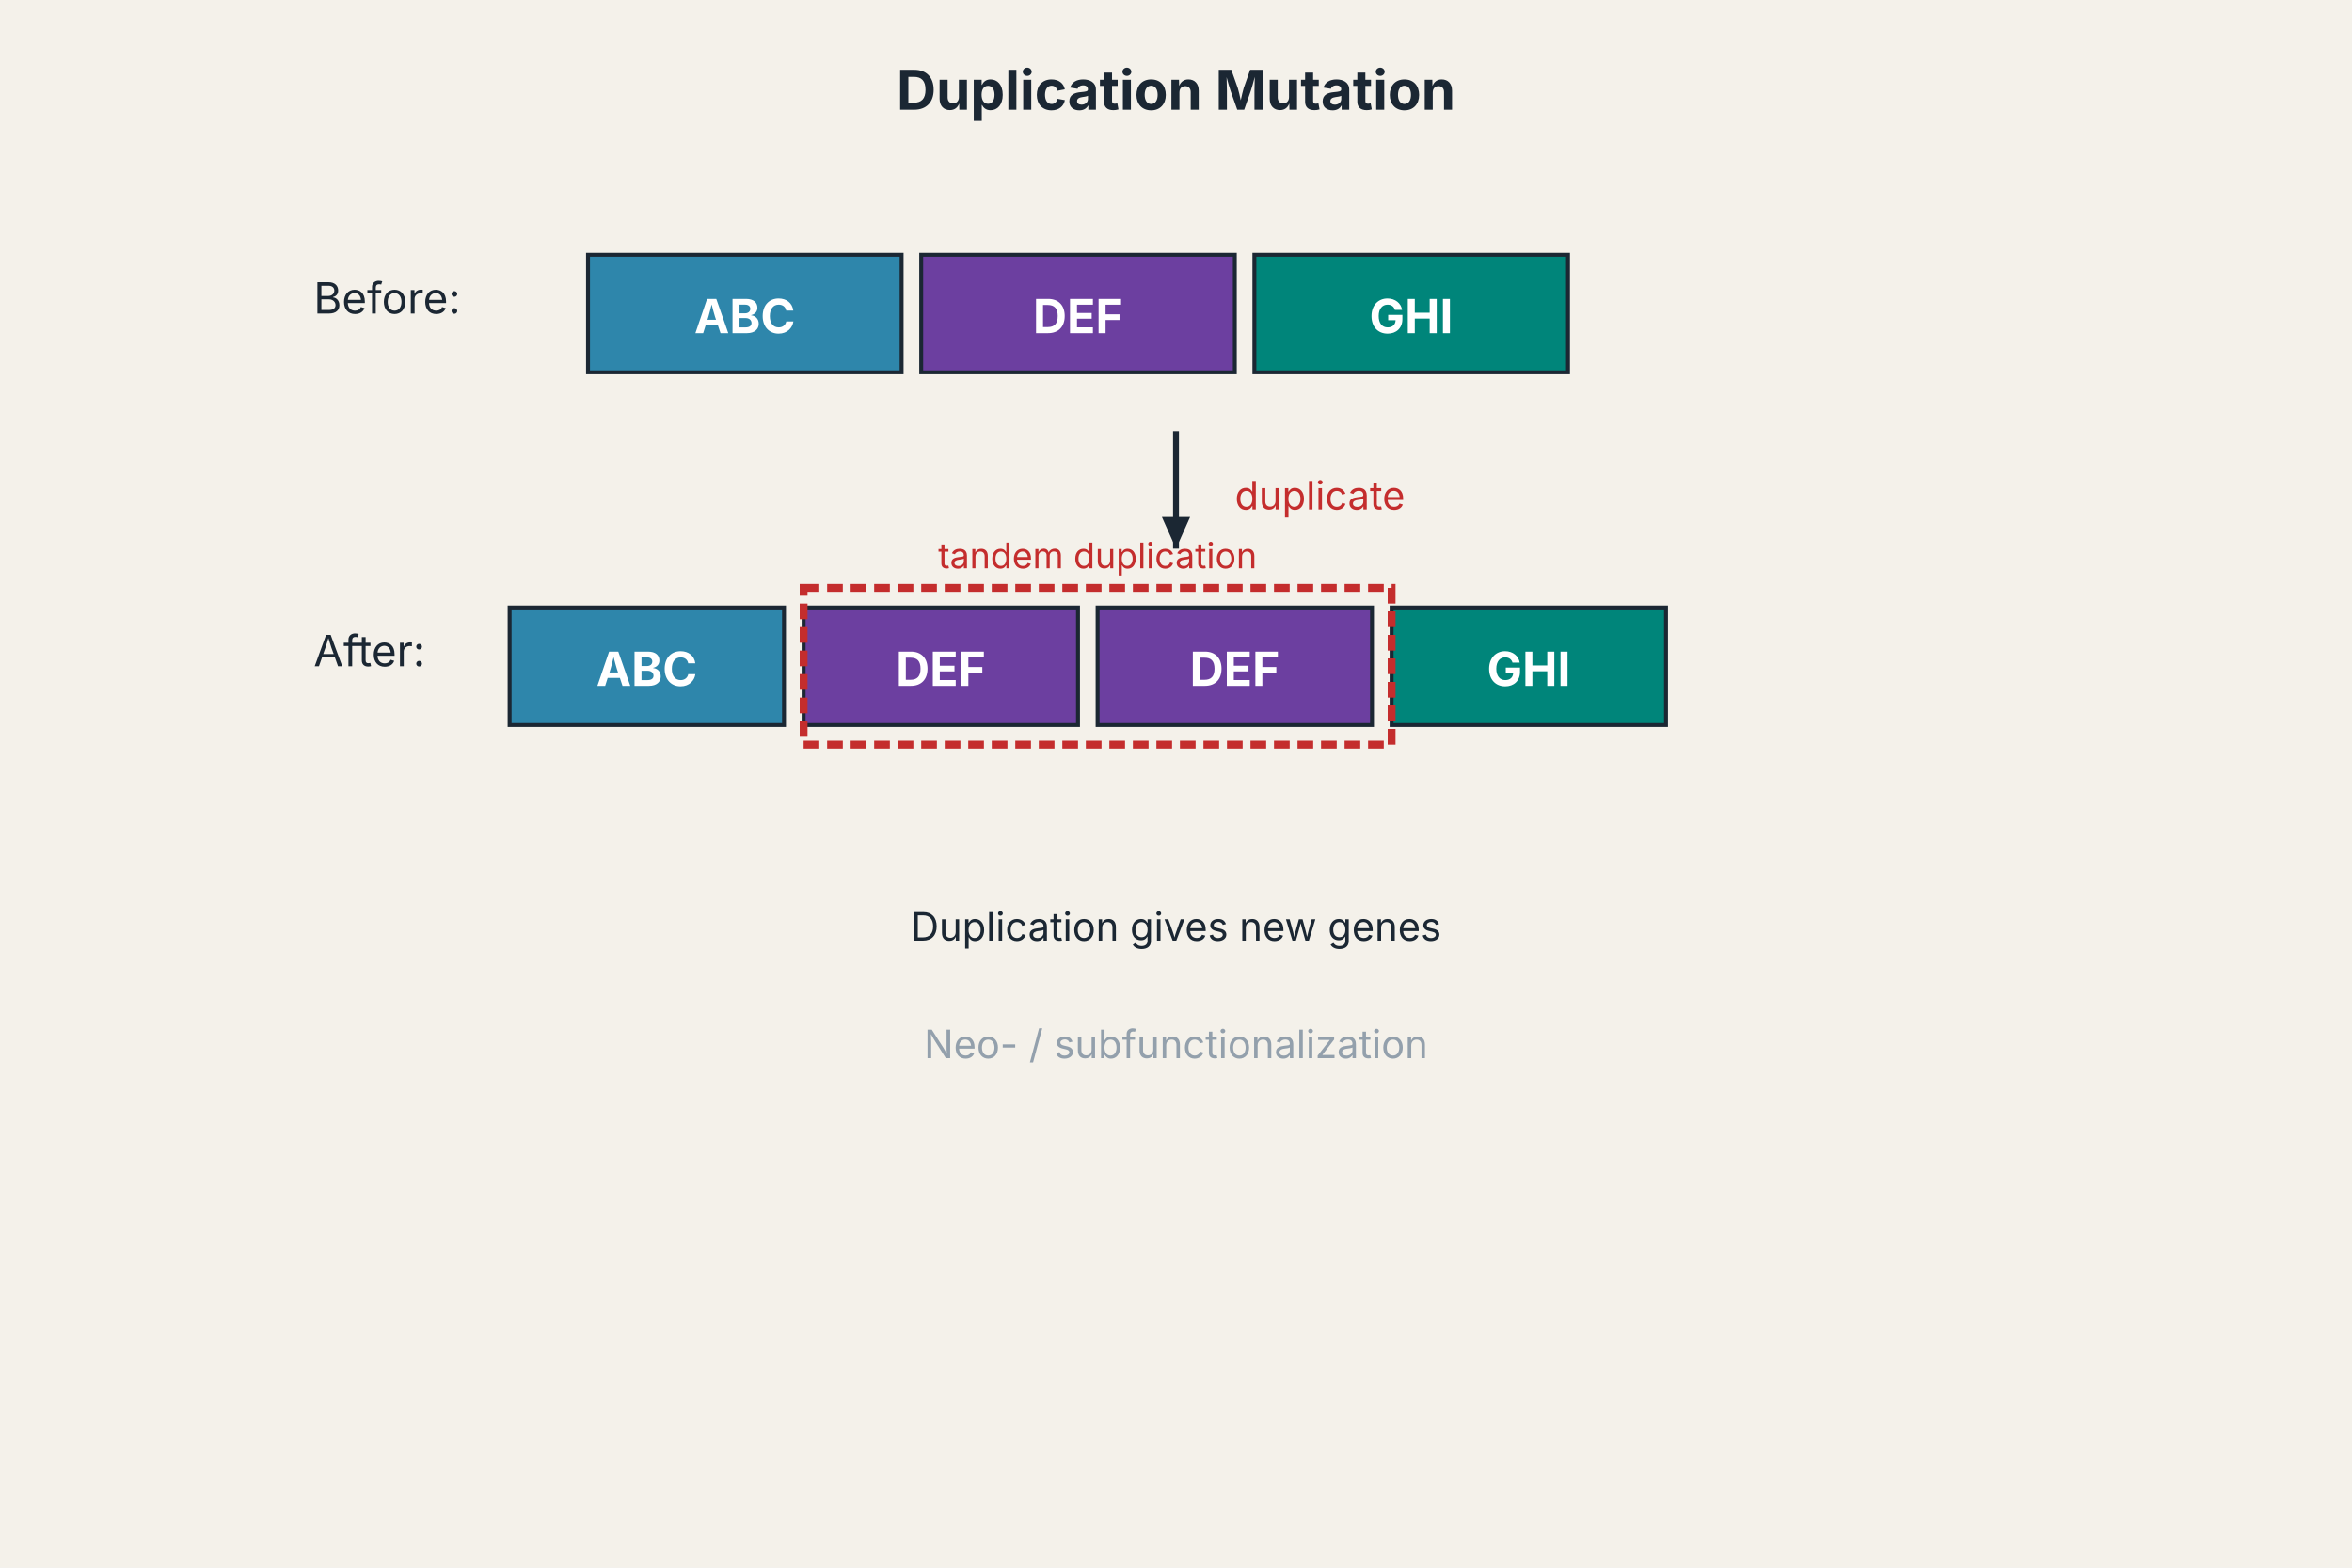
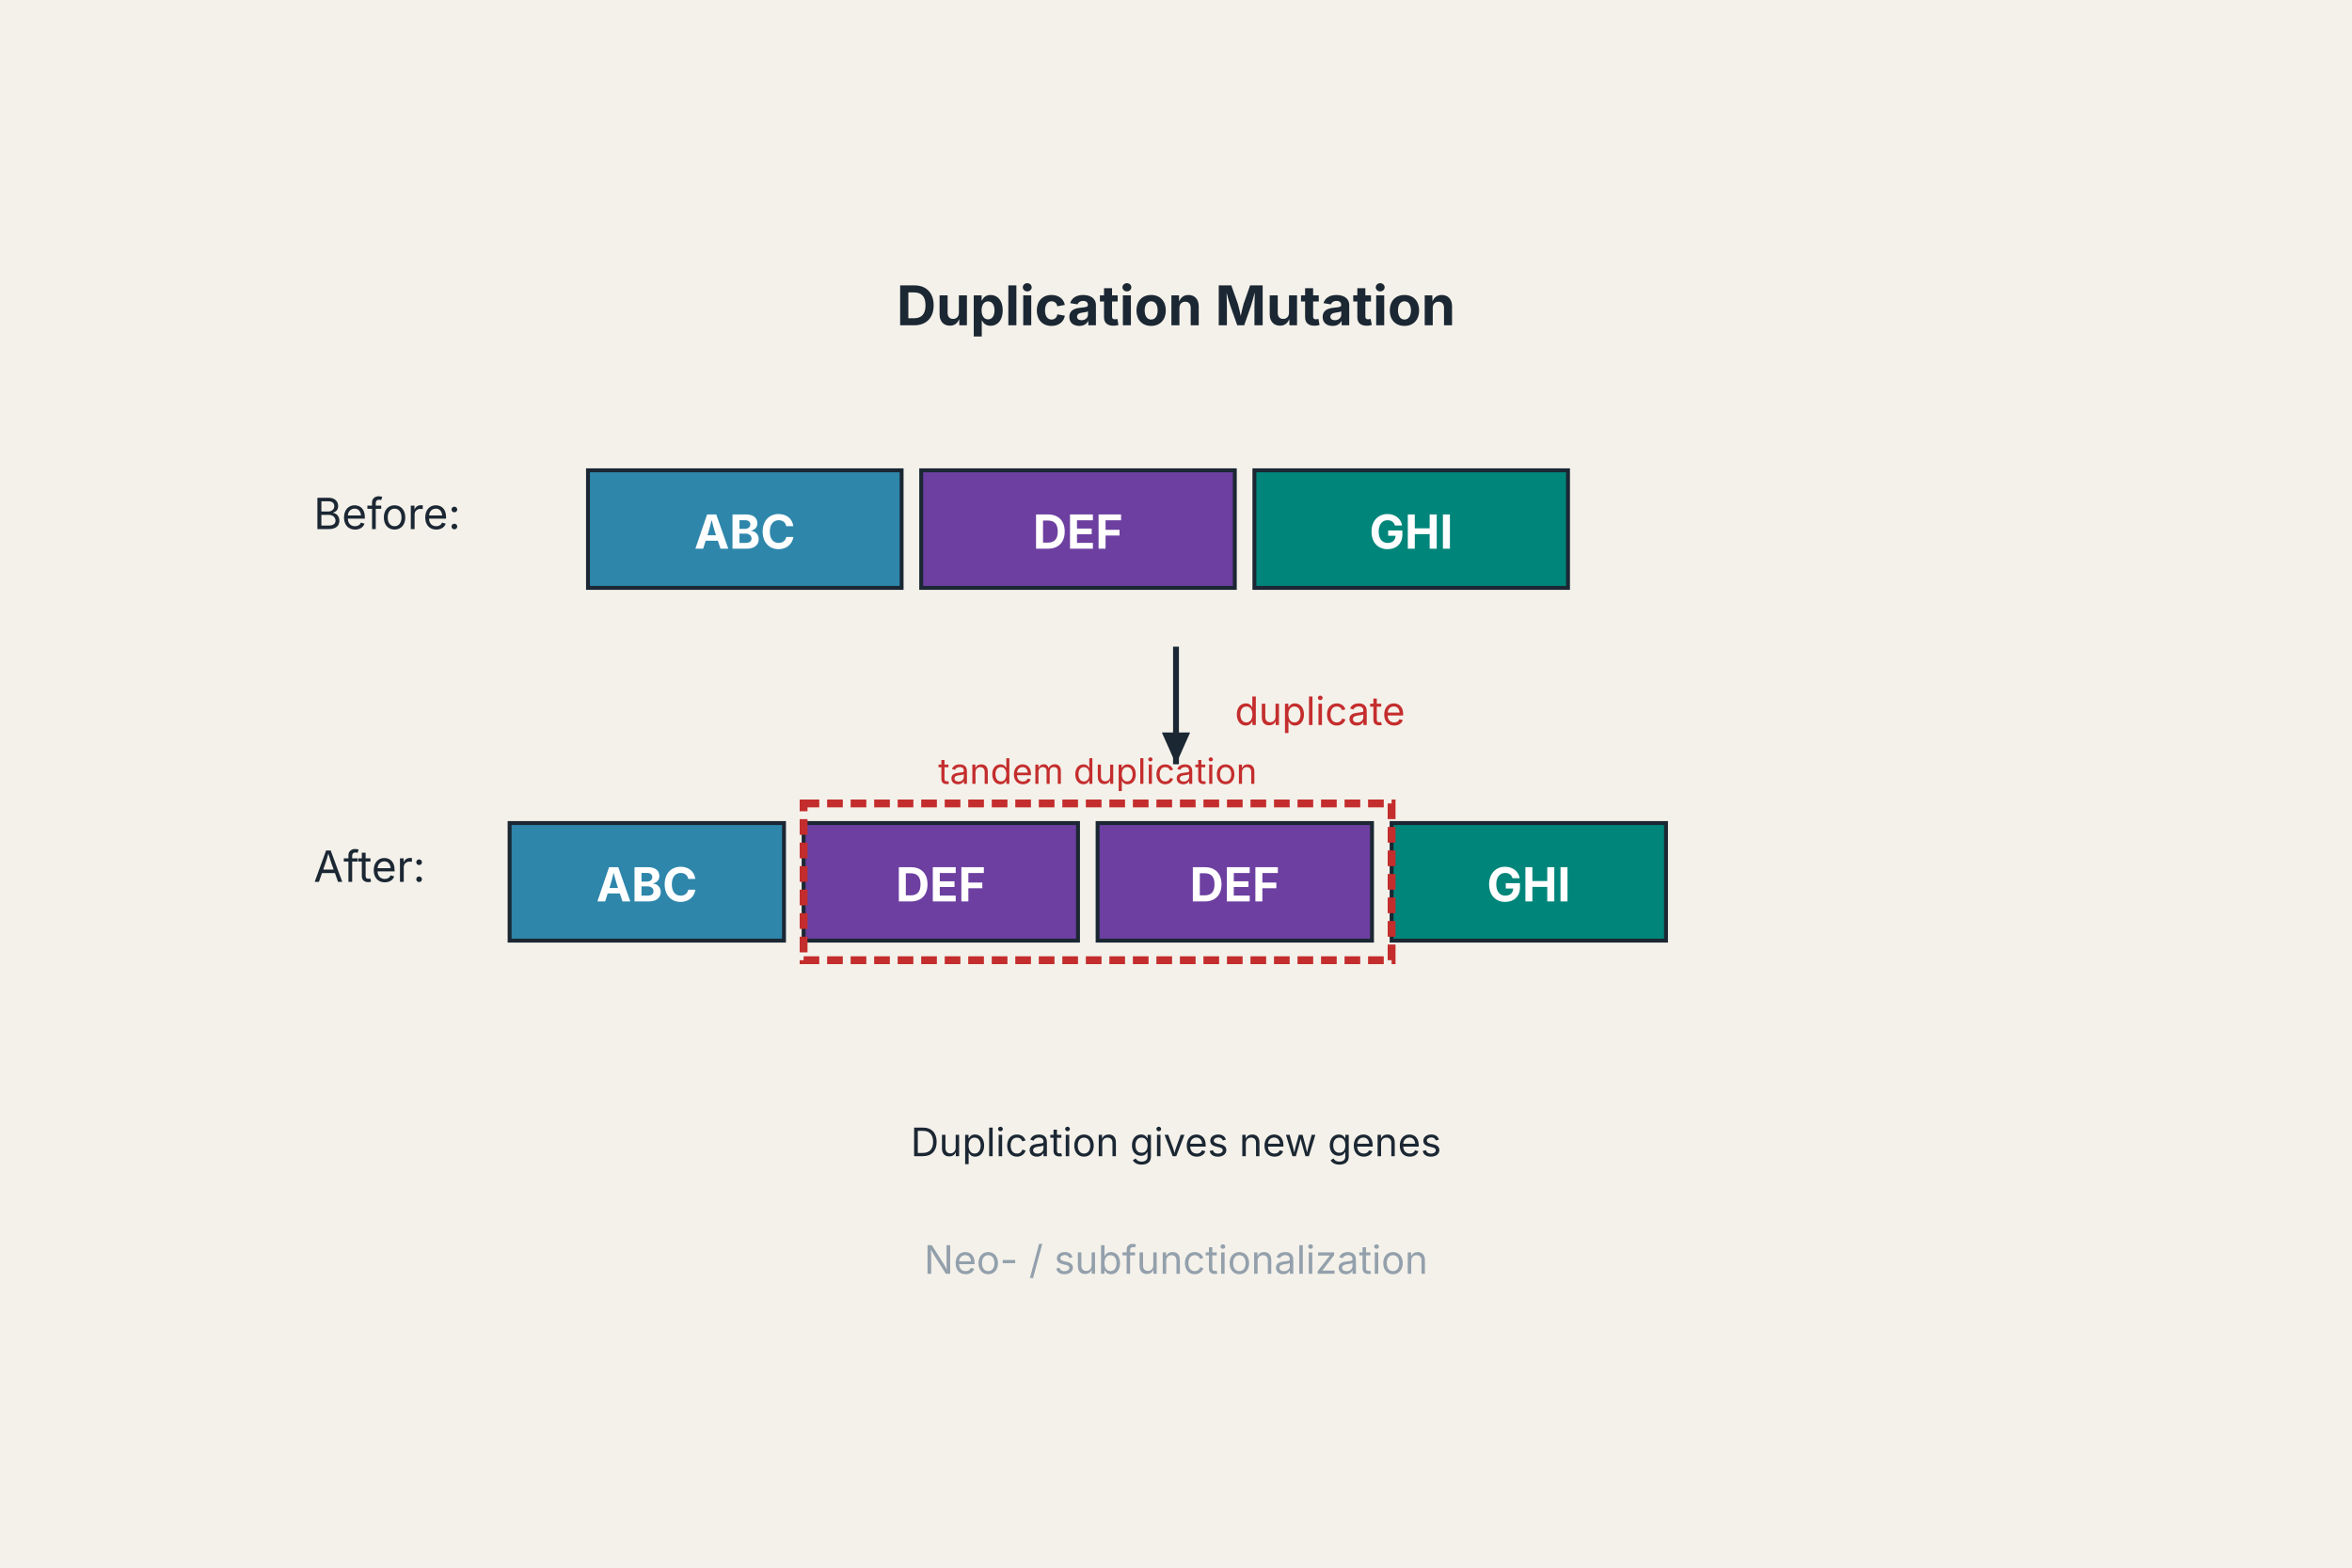
<svg xmlns="http://www.w3.org/2000/svg" viewBox="0 0 600 400" width="600" height="400" class="pp-diagram pp-evolution-process" role="img" aria-labelledby="t-duplication d-duplication" data-license="CC-BY-4.0" data-copyright="ZengZichao">
  <defs>
    <marker id="pp04__ar" viewBox="0 0 10 10" refX="9" refY="5" markerWidth="6" markerHeight="6" orient="auto-start-reverse">
      <path d="M0,1 L9,5 L0,9 z" fill="#1B2733" data-pp="ink" />
    </marker>
  </defs>
  <g data-name="body">
    <rect x="0" y="0" width="600" height="400" fill="#F4F1EA" data-pp="bg" />
-     <text x="300" y="28" text-anchor="middle" font-size="14" font-family="Inter,Helvetica,Arial,sans-serif" fill="#1B2733" data-pp="ink" font-weight="bold">Duplication Mutation</text>
-     <text x="80" y="80" font-size="11" font-family="Inter,Helvetica,Arial,sans-serif" fill="#1B2733" data-pp="ink">Before:</text>
-     <rect x="150" y="65" width="80" height="30" fill="#2E86AB" data-pp="bacteria" stroke="#1B2733" stroke-width="1" />
-     <text x="190" y="85" text-anchor="middle" font-size="12" font-family="Inter,Helvetica,Arial,sans-serif" fill="#FFFFFF" data-pp="white" font-weight="bold">ABC</text>
-     <rect x="235" y="65" width="80" height="30" fill="#6C3FA0" data-pp="gene" stroke="#1B2733" stroke-width="1" />
-     <text x="275" y="85" text-anchor="middle" font-size="12" font-family="Inter,Helvetica,Arial,sans-serif" fill="#FFFFFF" data-pp="white" font-weight="bold">DEF</text>
-     <rect x="320" y="65" width="80" height="30" fill="#00857A" data-pp="metabolism" stroke="#1B2733" stroke-width="1" />
-     <text x="360" y="85" text-anchor="middle" font-size="12" font-family="Inter,Helvetica,Arial,sans-serif" fill="#FFFFFF" data-pp="white" font-weight="bold">GHI</text>
-     <line x1="300" y1="110" x2="300" y2="140" stroke="#1B2733" data-pp="ink" stroke-width="1.5" marker-end="url(#pp04__ar)" />
-     <text x="315" y="130" font-size="10" font-family="Inter,Helvetica,Arial,sans-serif" fill="#C42D2D" data-pp="alert">duplicate</text>
-     <text x="80" y="170" font-size="11" font-family="Inter,Helvetica,Arial,sans-serif" fill="#1B2733" data-pp="ink">After:</text>
-     <rect x="130" y="155" width="70" height="30" fill="#2E86AB" data-pp="bacteria" stroke="#1B2733" stroke-width="1" />
-     <text x="165" y="175" text-anchor="middle" font-size="12" font-family="Inter,Helvetica,Arial,sans-serif" fill="#FFFFFF" data-pp="white" font-weight="bold">ABC</text>
-     <rect x="205" y="155" width="70" height="30" fill="#6C3FA0" data-pp="gene" stroke="#1B2733" stroke-width="1" />
-     <text x="240" y="175" text-anchor="middle" font-size="12" font-family="Inter,Helvetica,Arial,sans-serif" fill="#FFFFFF" data-pp="white" font-weight="bold">DEF</text>
-     <rect x="280" y="155" width="70" height="30" fill="#6C3FA0" data-pp="gene" stroke="#1B2733" stroke-width="1" />
-     <text x="315" y="175" text-anchor="middle" font-size="12" font-family="Inter,Helvetica,Arial,sans-serif" fill="#FFFFFF" data-pp="white" font-weight="bold">DEF</text>
-     <rect x="355" y="155" width="70" height="30" fill="#00857A" data-pp="metabolism" stroke="#1B2733" stroke-width="1" />
-     <text x="390" y="175" text-anchor="middle" font-size="12" font-family="Inter,Helvetica,Arial,sans-serif" fill="#FFFFFF" data-pp="white" font-weight="bold">GHI</text>
-     <rect x="205" y="150" width="150" height="40" fill="none" stroke="#C42D2D" data-pp="alert" stroke-width="2" stroke-dasharray="4,2" />
-     <text x="280" y="145" text-anchor="middle" font-size="9" font-family="Inter,Helvetica,Arial,sans-serif" fill="#C42D2D" data-pp="alert">tandem duplication</text>
-     <text x="300" y="240" text-anchor="middle" font-size="10" font-family="Inter,Helvetica,Arial,sans-serif" fill="#1B2733" data-pp="ink">Duplication gives new genes</text>
-     <text x="300" y="270" text-anchor="middle" font-size="10" font-family="Inter,Helvetica,Arial,sans-serif" fill="#93A0AC" data-pp="muted">Neo- / subfunctionalization</text>
+     <g transform="translate(0,55)">
+       <text x="300" y="28" text-anchor="middle" font-size="14" font-family="Inter,Helvetica,Arial,sans-serif" fill="#1B2733" data-pp="ink" font-weight="bold">Duplication Mutation</text>
+       <text x="80" y="80" font-size="11" font-family="Inter,Helvetica,Arial,sans-serif" fill="#1B2733" data-pp="ink">Before:</text>
+       <rect x="150" y="65" width="80" height="30" fill="#2E86AB" data-pp="bacteria" stroke="#1B2733" stroke-width="1" />
+       <text x="190" y="85" text-anchor="middle" font-size="12" font-family="Inter,Helvetica,Arial,sans-serif" fill="#FFFFFF" data-pp="white" font-weight="bold">ABC</text>
+       <rect x="235" y="65" width="80" height="30" fill="#6C3FA0" data-pp="gene" stroke="#1B2733" stroke-width="1" />
+       <text x="275" y="85" text-anchor="middle" font-size="12" font-family="Inter,Helvetica,Arial,sans-serif" fill="#FFFFFF" data-pp="white" font-weight="bold">DEF</text>
+       <rect x="320" y="65" width="80" height="30" fill="#00857A" data-pp="metabolism" stroke="#1B2733" stroke-width="1" />
+       <text x="360" y="85" text-anchor="middle" font-size="12" font-family="Inter,Helvetica,Arial,sans-serif" fill="#FFFFFF" data-pp="white" font-weight="bold">GHI</text>
+       <line x1="300" y1="110" x2="300" y2="140" stroke="#1B2733" data-pp="ink" stroke-width="1.5" marker-end="url(#pp04__ar)" />
+       <text x="315" y="130" font-size="10" font-family="Inter,Helvetica,Arial,sans-serif" fill="#C42D2D" data-pp="alert">duplicate</text>
+       <text x="80" y="170" font-size="11" font-family="Inter,Helvetica,Arial,sans-serif" fill="#1B2733" data-pp="ink">After:</text>
+       <rect x="130" y="155" width="70" height="30" fill="#2E86AB" data-pp="bacteria" stroke="#1B2733" stroke-width="1" />
+       <text x="165" y="175" text-anchor="middle" font-size="12" font-family="Inter,Helvetica,Arial,sans-serif" fill="#FFFFFF" data-pp="white" font-weight="bold">ABC</text>
+       <rect x="205" y="155" width="70" height="30" fill="#6C3FA0" data-pp="gene" stroke="#1B2733" stroke-width="1" />
+       <text x="240" y="175" text-anchor="middle" font-size="12" font-family="Inter,Helvetica,Arial,sans-serif" fill="#FFFFFF" data-pp="white" font-weight="bold">DEF</text>
+       <rect x="280" y="155" width="70" height="30" fill="#6C3FA0" data-pp="gene" stroke="#1B2733" stroke-width="1" />
+       <text x="315" y="175" text-anchor="middle" font-size="12" font-family="Inter,Helvetica,Arial,sans-serif" fill="#FFFFFF" data-pp="white" font-weight="bold">DEF</text>
+       <rect x="355" y="155" width="70" height="30" fill="#00857A" data-pp="metabolism" stroke="#1B2733" stroke-width="1" />
+       <text x="390" y="175" text-anchor="middle" font-size="12" font-family="Inter,Helvetica,Arial,sans-serif" fill="#FFFFFF" data-pp="white" font-weight="bold">GHI</text>
+       <rect x="205" y="150" width="150" height="40" fill="none" stroke="#C42D2D" data-pp="alert" stroke-width="2" stroke-dasharray="4,2" />
+       <text x="280" y="145" text-anchor="middle" font-size="9" font-family="Inter,Helvetica,Arial,sans-serif" fill="#C42D2D" data-pp="alert">tandem duplication</text>
+       <text x="300" y="240" text-anchor="middle" font-size="10" font-family="Inter,Helvetica,Arial,sans-serif" fill="#1B2733" data-pp="ink">Duplication gives new genes</text>
+       <text x="300" y="270" text-anchor="middle" font-size="10" font-family="Inter,Helvetica,Arial,sans-serif" fill="#93A0AC" data-pp="muted">Neo- / subfunctionalization</text>
+     </g>
  </g>
</svg>
